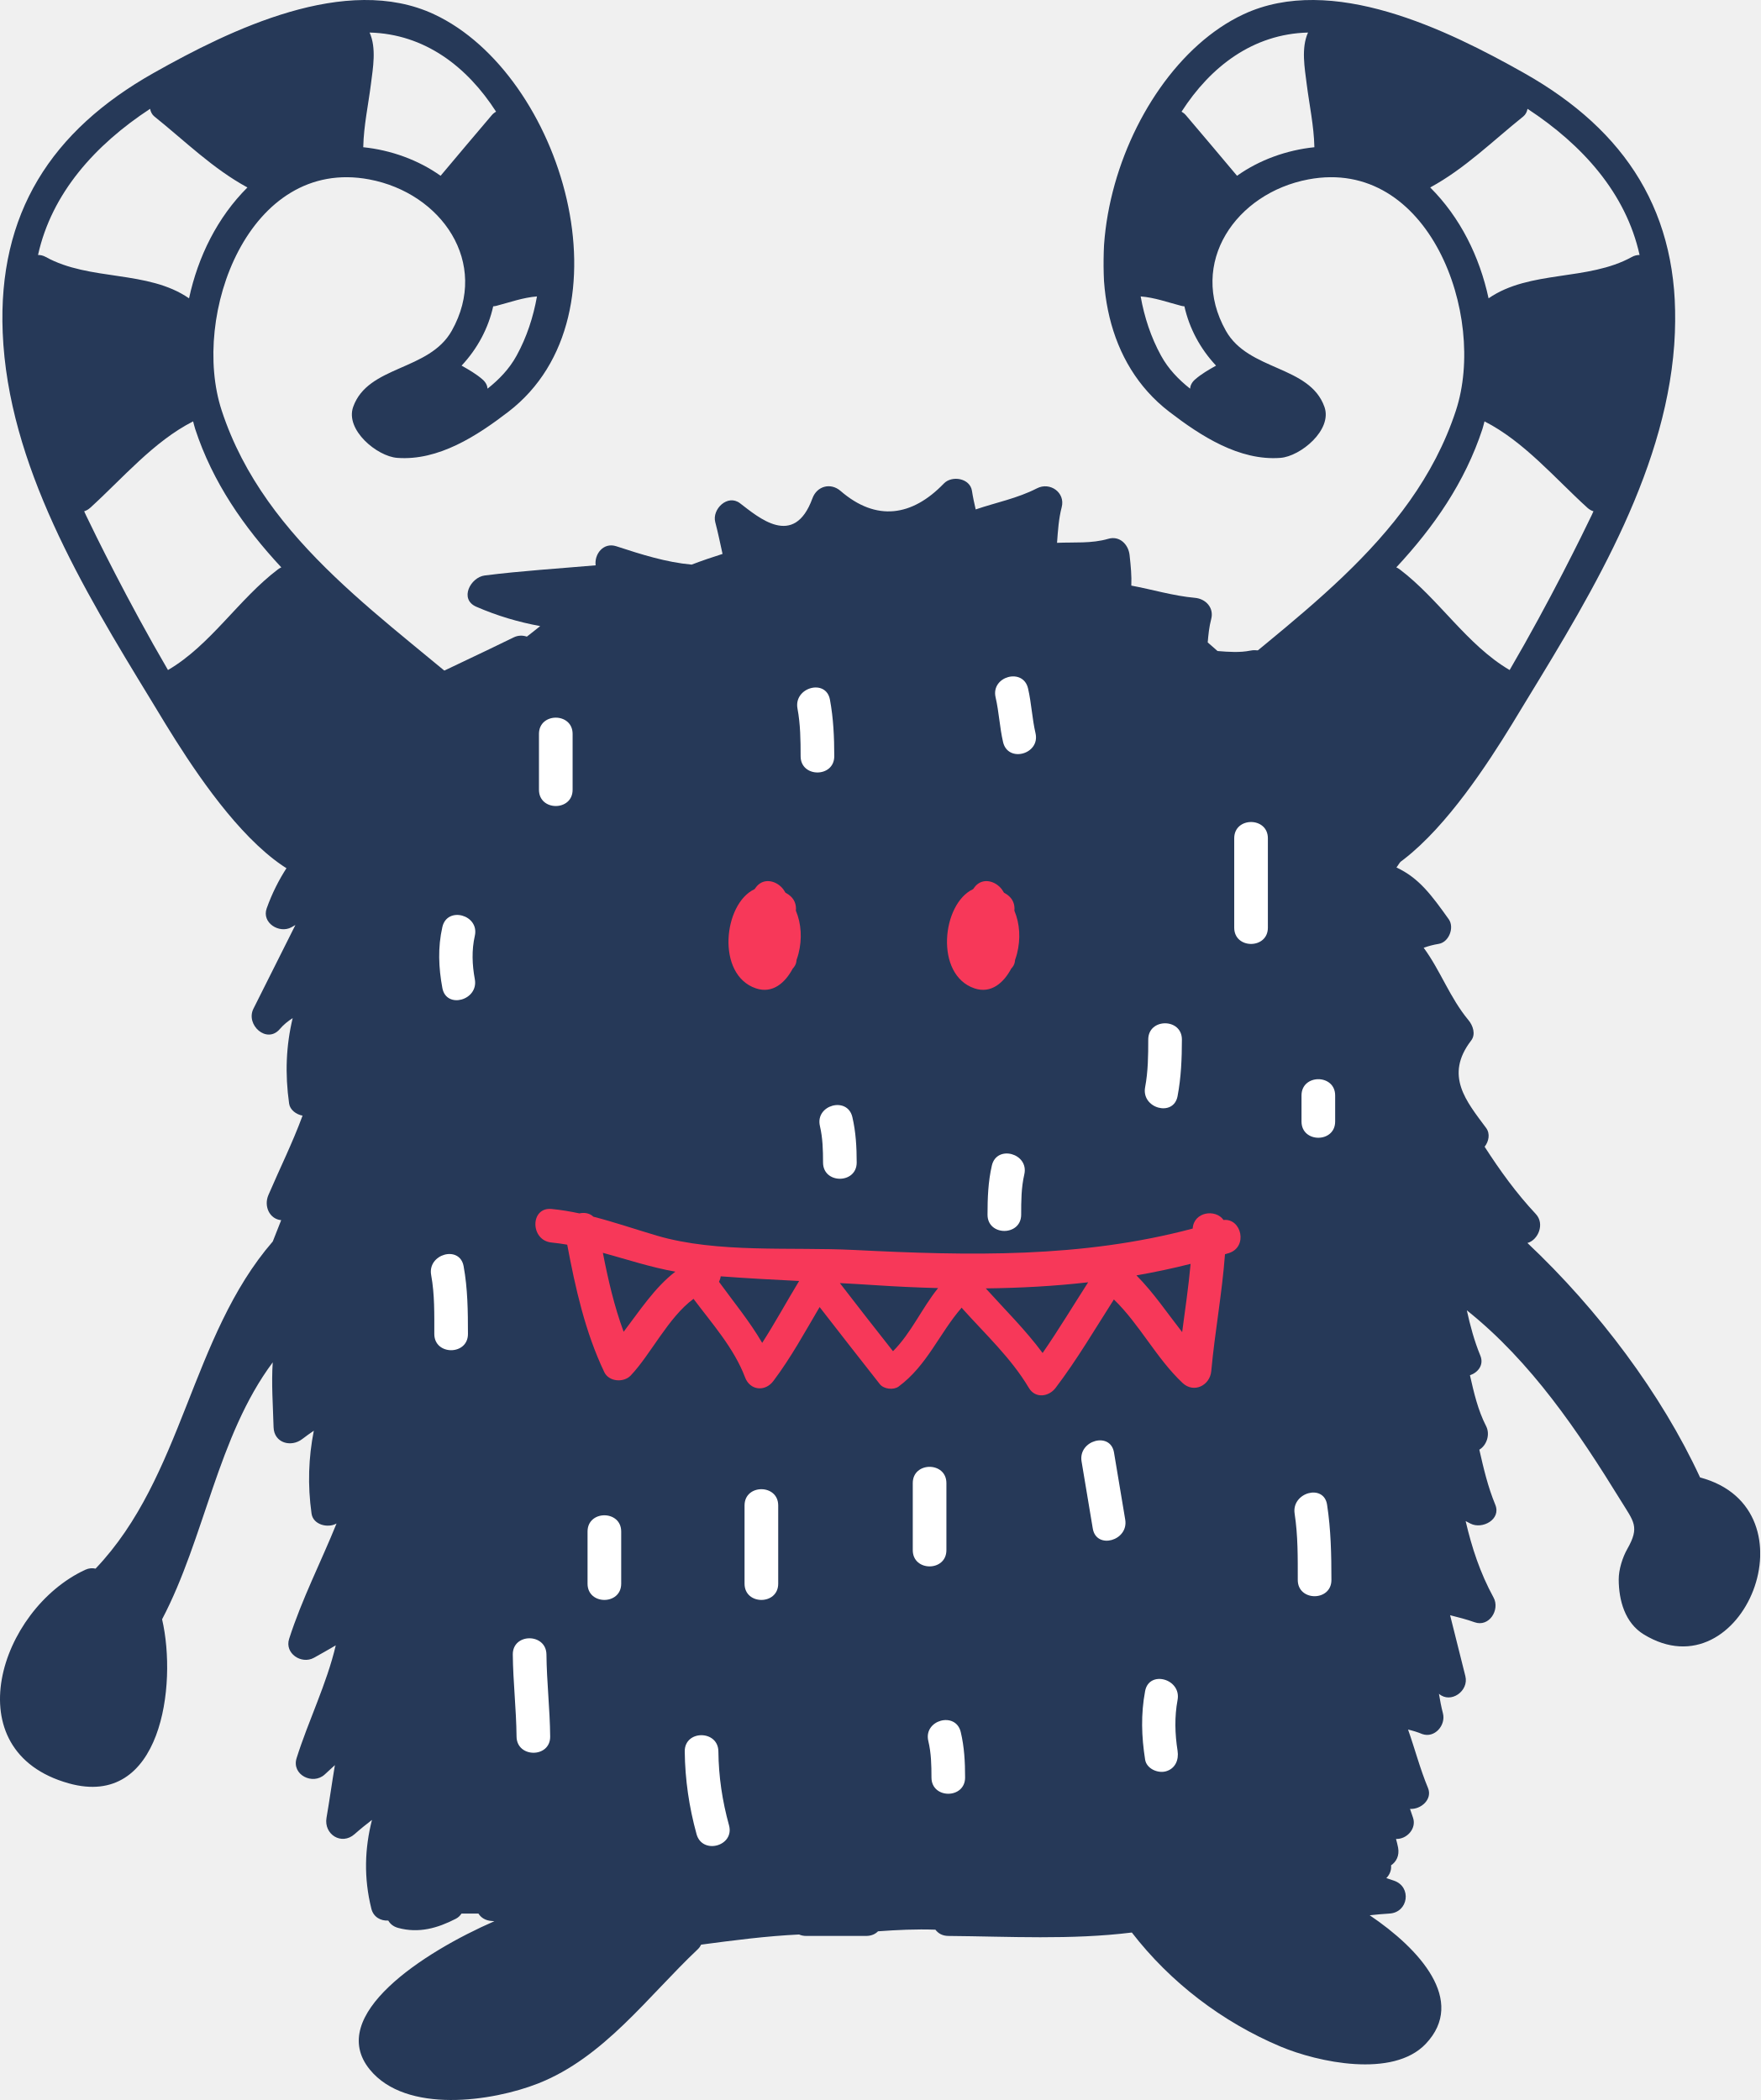
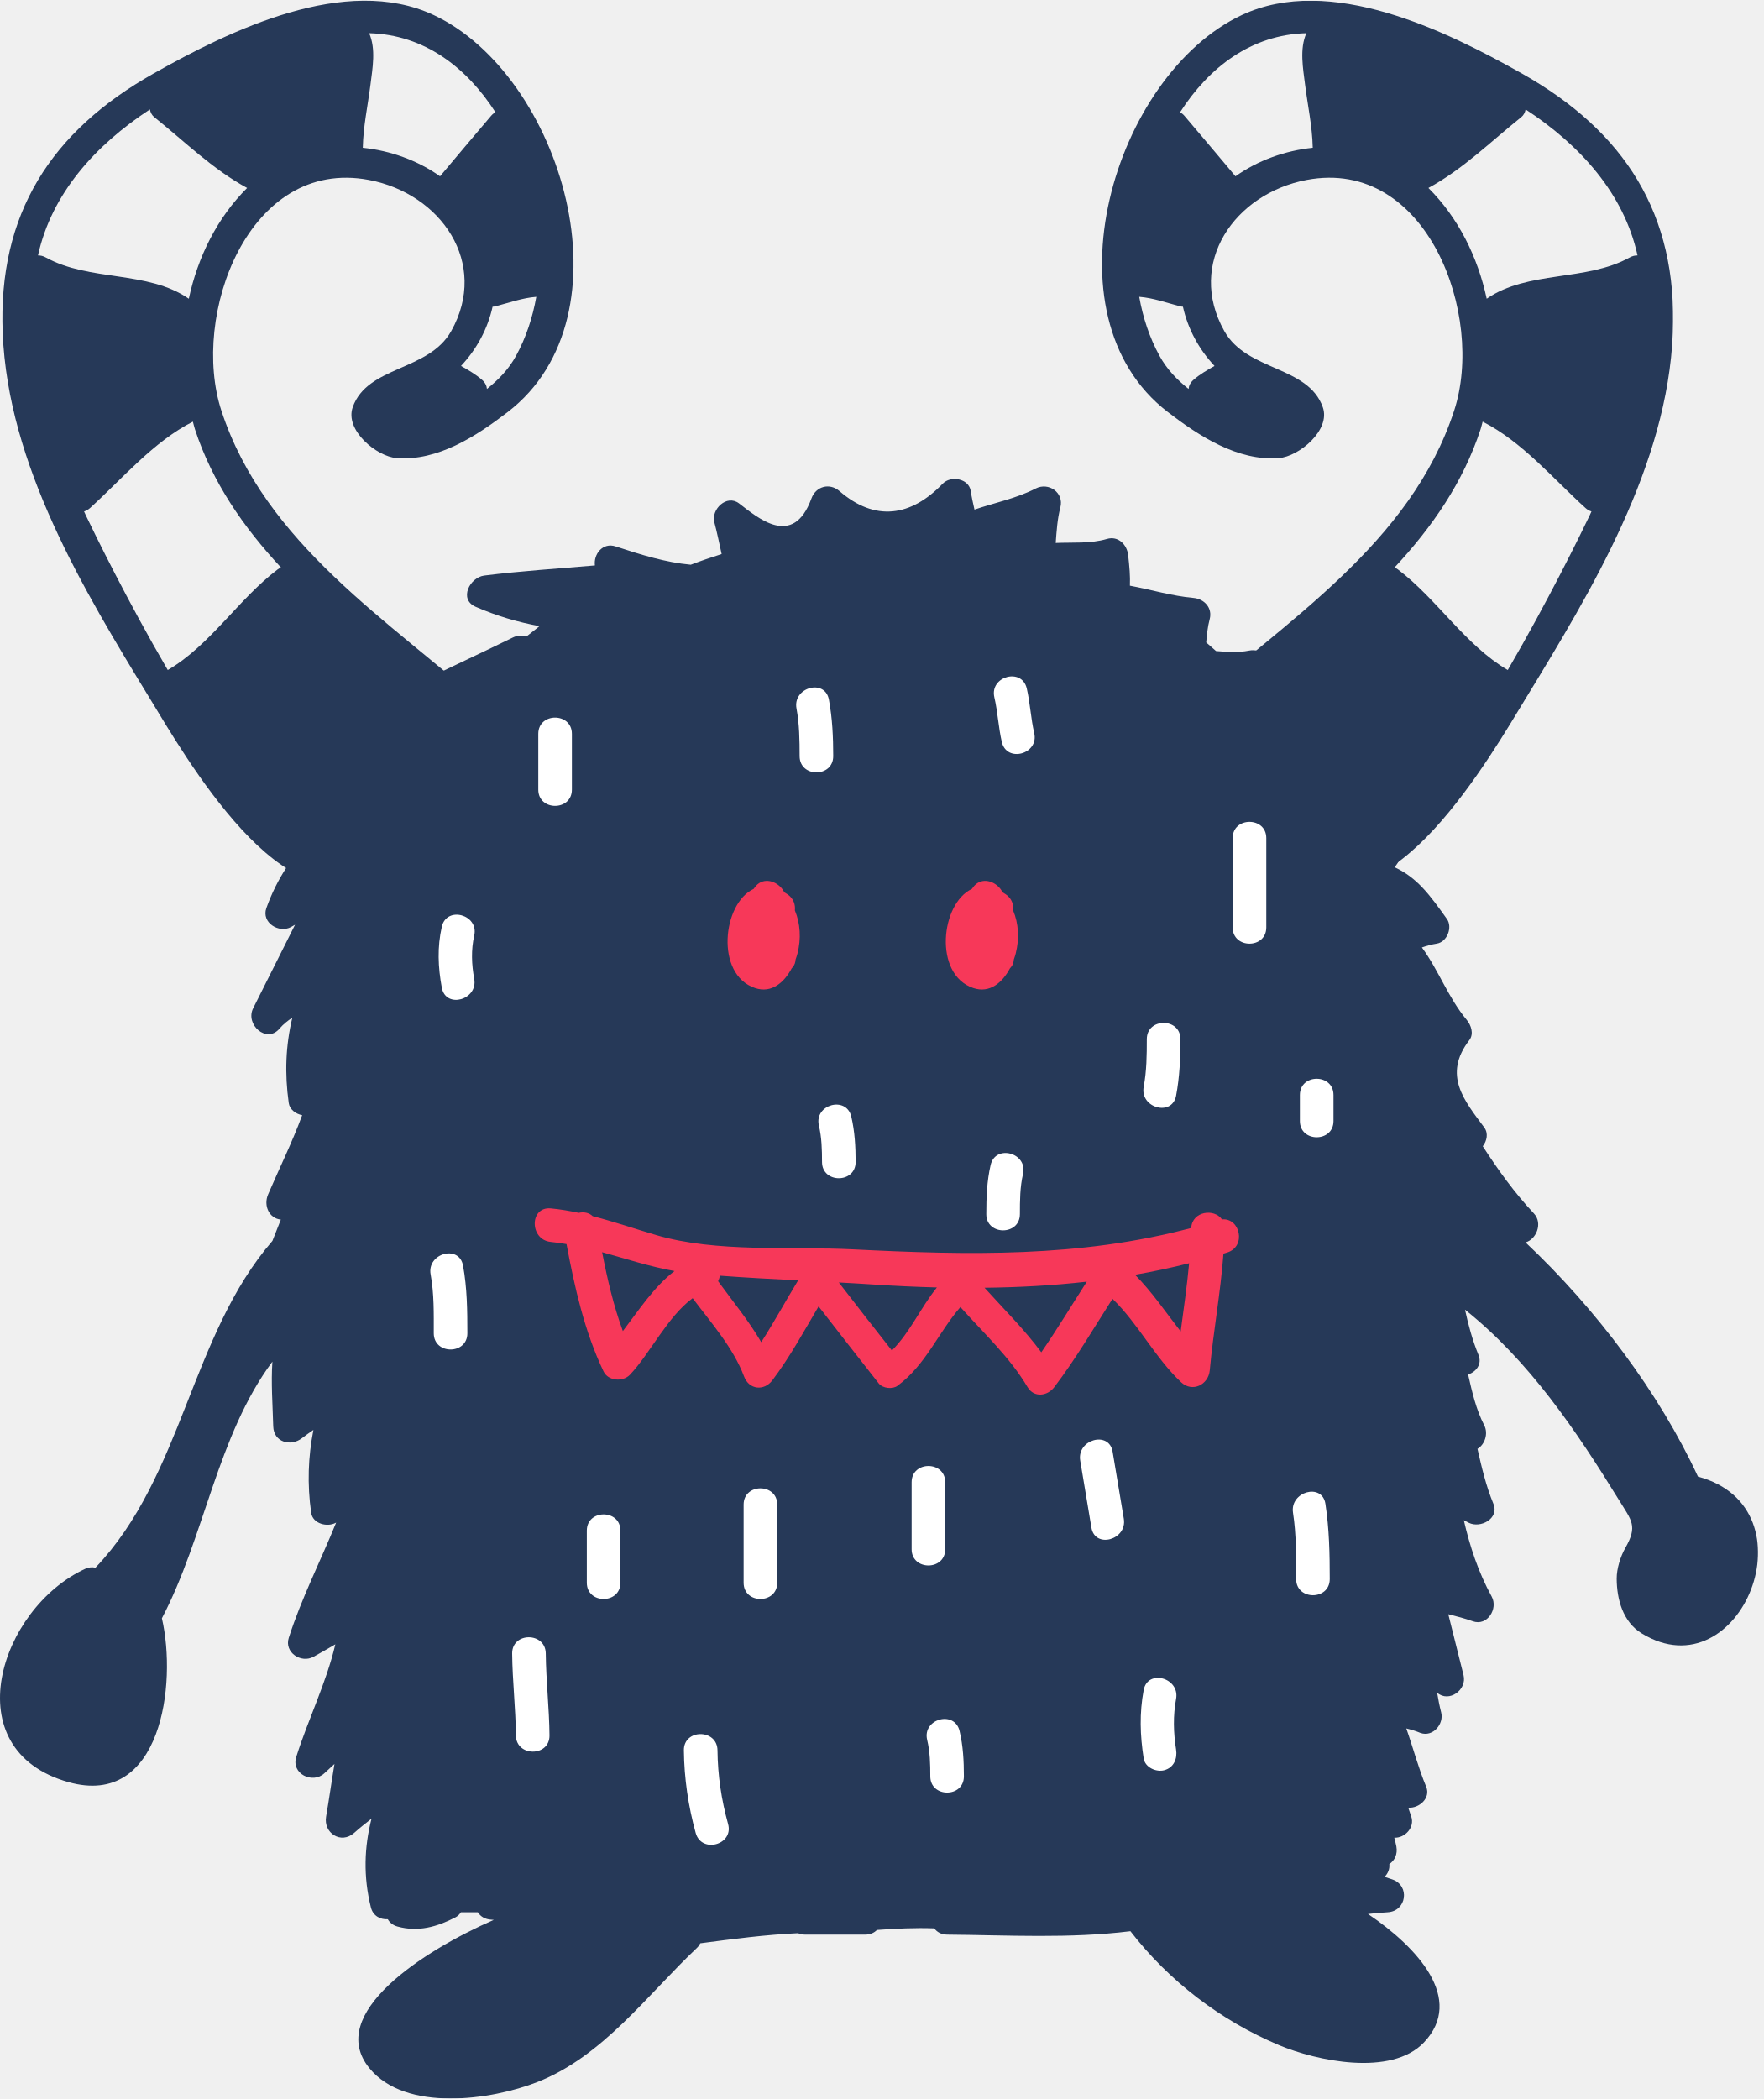
- <svg xmlns="http://www.w3.org/2000/svg" viewBox="874.208 1033.707 183.425 218.875" width="183.425" height="218.875">
-   <g id="Page-1" transform="matrix(1, 0, 0, 1, 874.2078, 1033.634)">
-     <g id="Group-3" transform="translate(0, 0.021659)" fill="#263958">
-       <path d="M53.838,37.108 C53.062,38.525 52.004,39.604 50.806,40.56 C50.777,40.231 50.626,39.9 50.292,39.609 C49.619,39.02 48.862,38.591 48.1,38.159 C49.758,36.389 50.888,34.26 51.394,31.978 C51.503,31.971 51.616,31.955 51.732,31.925 C53.133,31.56 54.506,31.059 55.955,30.947 C55.571,33.101 54.888,35.193 53.838,37.108 M45.913,18.372 C43.583,16.718 40.737,15.692 37.848,15.395 C37.848,15.379 37.854,15.365 37.854,15.349 C37.903,13.155 38.379,10.982 38.653,8.81 C38.863,7.136 39.244,5.063 38.514,3.443 C44.266,3.59 48.684,7.009 51.695,11.692 C51.535,11.778 51.381,11.895 51.238,12.064 C49.457,14.162 47.68,16.262 45.913,18.372 M19.7,31.145 C15.391,28.17 9.356,29.375 4.772,26.836 C4.495,26.681 4.223,26.624 3.963,26.628 C5.387,20.174 9.934,15.136 15.641,11.393 C15.698,11.708 15.844,11.998 16.088,12.193 C19.285,14.755 22.17,17.628 25.783,19.59 C22.659,22.702 20.636,26.794 19.7,31.145 M29.315,59.188 C29.201,59.238 29.085,59.301 28.969,59.389 C24.883,62.475 21.936,67.3 17.504,69.886 C13.278,62.645 9.88,55.675 8.957,53.749 C8.891,53.612 8.835,53.477 8.771,53.341 C8.987,53.273 9.202,53.157 9.404,52.974 C12.768,49.921 16.004,46.064 20.124,43.97 C20.199,44.229 20.252,44.497 20.336,44.752 C22.164,50.33 25.417,54.996 29.315,59.188 M45.25,1.548 C36.061,-2.759 23.999,3.154 16.022,7.65 C5.314,13.687 -0.224,22.315 0.281,34.711 C0.842,48.498 8.675,61.458 15.682,72.931 C19.029,78.408 30.048,97.819 38.815,90.535 C39.238,90.184 39.383,89.768 39.347,89.368 C42.908,84.679 46.594,80.161 51.01,76.226 C51.64,75.666 51.641,74.51 51.01,73.95 C40.608,64.713 27.657,56.738 23.101,42.835 C19.852,32.921 25.912,16.384 38.479,18.751 C46.009,20.168 51.058,27.44 47.075,34.526 C44.708,38.738 38.346,38.119 36.803,42.459 C35.95,44.861 39.297,47.615 41.387,47.773 C45.683,48.102 49.714,45.474 52.977,42.967 C66.139,32.86 58.592,7.801 45.25,1.548" id="Fill-1" />
+ <svg xmlns="http://www.w3.org/2000/svg" xmlns:xlink="http://www.w3.org/1999/xlink" width="184px" height="219px" viewBox="0 0 184 219" version="1.1">
+   <defs>
+     <polygon id="path-1" points="0.921 0.052 60.509 0.052 60.509 92.149 0.921 92.149 0.921 0.052" />
+     <polygon id="path-3" points="0 169.56 0 0.589 183.424 0.589 183.424 169.56 9.46383782e-15 169.56" />
+   </defs>
+   <g id="Desktop" stroke="none" stroke-width="1" fill="none" fill-rule="evenodd">
+     <g id="Page-1">
+       <g id="Group-3" transform="translate(0, 0.021659)" fill="#263958">
+         <path d="M53.838,37.108 C53.062,38.525 52.004,39.604 50.806,40.56 C50.777,40.231 50.626,39.9 50.292,39.609 C49.619,39.02 48.862,38.591 48.1,38.159 C49.758,36.389 50.888,34.26 51.394,31.978 C51.503,31.971 51.616,31.955 51.732,31.925 C53.133,31.56 54.506,31.059 55.955,30.947 C55.571,33.101 54.888,35.193 53.838,37.108 M45.913,18.372 C43.583,16.718 40.737,15.692 37.848,15.395 C37.848,15.379 37.854,15.365 37.854,15.349 C37.903,13.155 38.379,10.982 38.653,8.81 C38.863,7.136 39.244,5.063 38.514,3.443 C44.266,3.59 48.684,7.009 51.695,11.692 C51.535,11.778 51.381,11.895 51.238,12.064 C49.457,14.162 47.68,16.262 45.913,18.372 M19.7,31.145 C15.391,28.17 9.356,29.375 4.772,26.836 C4.495,26.681 4.223,26.624 3.963,26.628 C5.387,20.174 9.934,15.136 15.641,11.393 C15.698,11.708 15.844,11.998 16.088,12.193 C19.285,14.755 22.17,17.628 25.783,19.59 C22.659,22.702 20.636,26.794 19.7,31.145 M29.315,59.188 C29.201,59.238 29.085,59.301 28.969,59.389 C24.883,62.475 21.936,67.3 17.504,69.886 C13.278,62.645 9.88,55.675 8.957,53.749 C8.891,53.612 8.835,53.477 8.771,53.341 C8.987,53.273 9.202,53.157 9.404,52.974 C12.768,49.921 16.004,46.064 20.124,43.97 C20.199,44.229 20.252,44.497 20.336,44.752 C22.164,50.33 25.417,54.996 29.315,59.188 M45.25,1.548 C36.061,-2.759 23.999,3.154 16.022,7.65 C5.314,13.687 -0.224,22.315 0.281,34.711 C0.842,48.498 8.675,61.458 15.682,72.931 C19.029,78.408 30.048,97.819 38.815,90.535 C39.238,90.184 39.383,89.768 39.347,89.368 C42.908,84.679 46.594,80.161 51.01,76.226 C51.64,75.666 51.641,74.51 51.01,73.95 C40.608,64.713 27.657,56.738 23.101,42.835 C19.852,32.921 25.912,16.384 38.479,18.751 C46.009,20.168 51.058,27.44 47.075,34.526 C44.708,38.738 38.346,38.119 36.803,42.459 C35.95,44.861 39.297,47.615 41.387,47.773 C45.683,48.102 49.714,45.474 52.977,42.967 C66.139,32.86 58.592,7.801 45.25,1.548" id="Fill-1" />
+       </g>
+       <g id="Group-6" transform="translate(114.0585, 0.021659)">
+         <mask id="mask-2" fill="white">
+           <use xlink:href="#path-1" />
+         </mask>
+         <g id="Clip-5" />
+         <path d="M4.804,30.947 C6.253,31.059 7.626,31.56 9.027,31.925 C9.143,31.955 9.256,31.971 9.363,31.978 C9.871,34.26 11.001,36.389 12.659,38.159 C11.896,38.591 11.14,39.019 10.466,39.608 C10.133,39.899 9.982,40.231 9.953,40.559 C8.754,39.604 7.697,38.526 6.921,37.108 C5.871,35.192 5.186,33.101 4.804,30.947 M9.52,12.063 C9.377,11.895 9.222,11.779 9.064,11.692 C12.075,7.009 16.492,3.59 22.244,3.443 C21.514,5.063 21.896,7.135 22.106,8.811 C22.38,10.982 22.855,13.155 22.905,15.348 C22.905,15.364 22.91,15.378 22.91,15.395 C20.021,15.693 17.175,16.718 14.846,18.372 C13.078,16.262 11.301,14.161 9.52,12.063 M34.976,19.59 C38.588,17.628 41.474,14.755 44.671,12.193 C44.914,11.998 45.06,11.708 45.117,11.393 C50.825,15.137 55.372,20.173 56.794,26.628 C56.536,26.624 56.264,26.681 55.985,26.836 C51.402,29.375 45.368,28.17 41.058,31.145 C40.123,26.794 38.099,22.702 34.976,19.59 M40.423,44.752 C40.507,44.497 40.559,44.228 40.635,43.97 C44.755,46.064 47.99,49.922 51.355,52.974 C51.556,53.157 51.77,53.274 51.988,53.341 C51.923,53.477 51.867,53.612 51.802,53.749 C50.877,55.675 47.48,62.645 43.254,69.886 C38.823,67.3 35.875,62.475 31.79,59.389 C31.674,59.301 31.557,59.238 31.443,59.187 C35.342,54.996 38.594,50.331 40.423,44.752 M7.782,42.966 C11.045,45.473 15.076,48.102 19.371,47.774 C21.461,47.614 24.809,44.861 23.955,42.46 C22.412,38.12 16.051,38.738 13.684,34.526 C9.701,27.44 14.75,20.169 22.28,18.75 C34.847,16.384 40.907,32.92 37.657,42.834 C33.101,56.737 20.15,64.713 9.749,73.95 C9.118,74.51 9.119,75.666 9.749,76.226 C14.165,80.16 17.851,84.678 21.412,89.368 C21.375,89.768 21.52,90.184 21.944,90.535 C30.711,97.819 41.729,78.409 45.077,72.93 C52.083,61.459 59.917,48.498 60.478,34.711 C60.982,22.314 55.445,13.687 44.735,7.651 C36.76,3.155 24.698,-2.759 15.509,1.547 C2.167,7.801 -5.38,32.859 7.782,42.966" id="Fill-4" fill="#263958" mask="url(#mask-2)" />
+       </g>
+       <g id="Group-9" transform="translate(0, 49.38751)">
+         <mask id="mask-4" fill="white">
+           <use xlink:href="#path-3" />
+         </mask>
+         <g id="Clip-8" />
+         <path d="M177.155,104.674 C173.15,95.998 166.549,87.188 159.165,80.238 C160.278,79.936 161.004,78.249 160.04,77.219 C157.999,75.039 156.296,72.673 154.706,70.207 C155.146,69.639 155.302,68.846 154.861,68.249 C152.8,65.468 150.494,62.79 153.302,59.136 C153.804,58.484 153.487,57.569 153.028,57.019 C151.074,54.671 150.114,51.858 148.354,49.467 C148.85,49.291 149.364,49.152 149.919,49.062 C150.986,48.891 151.58,47.357 150.965,46.494 C149.152,43.954 147.865,42.195 145.52,41.101 C148.67,36.738 146.686,32.999 141.461,31.459 C142.019,30.584 142.561,29.699 143.175,28.835 C143.966,27.722 143.171,26.653 142.132,26.375 C142.063,26.089 141.933,25.833 141.742,25.622 C142.136,24.527 141.212,22.899 139.637,23.159 C137.019,23.591 134.537,23.268 132.023,22.735 C132.181,22.044 132.341,21.352 132.445,20.648 C132.643,19.304 131.7,18.211 130.289,18.497 C129.205,18.717 128.046,18.636 126.874,18.539 C126.538,18.235 126.196,17.938 125.85,17.643 C125.92,16.831 125.998,16.02 126.213,15.209 C126.524,14.036 125.651,13.098 124.522,12.995 C122.265,12.794 120.103,12.13 117.888,11.72 C117.93,10.707 117.841,9.738 117.707,8.529 C117.585,7.435 116.676,6.494 115.487,6.844 C113.749,7.352 111.938,7.183 110.148,7.262 C110.242,6.009 110.319,4.752 110.633,3.554 C111.037,2.019 109.41,0.883 108.058,1.581 C106.026,2.627 103.805,3.054 101.672,3.781 C101.527,3.147 101.383,2.51 101.284,1.849 C101.086,0.52 99.191,0.208 98.356,1.078 C95.043,4.517 91.308,5.069 87.59,1.853 C86.551,0.955 85.126,1.348 84.66,2.624 C82.74,7.891 79.017,4.586 77.108,3.134 C75.817,2.153 74.174,3.763 74.534,5.109 C74.825,6.207 75.046,7.316 75.292,8.419 C74.209,8.761 73.134,9.128 72.072,9.533 C69.44,9.293 66.898,8.497 64.225,7.62 C62.864,7.174 61.914,8.464 62.07,9.606 C58.217,9.944 54.356,10.18 50.516,10.664 C49.03,10.853 47.824,13.137 49.631,13.923 C51.805,14.869 54.019,15.524 56.291,15.94 C55.83,16.311 55.369,16.681 54.901,17.038 C54.471,16.894 53.99,16.892 53.525,17.119 C45.907,20.861 38.096,24.18 30.933,28.774 C29.775,29.519 29.755,31.697 31.352,31.969 C34.214,32.457 37,32.312 39.79,31.864 C34.714,35.432 30.037,39.074 27.791,45.359 C27.249,46.878 29.107,48.019 30.366,47.332 C30.507,47.255 30.643,47.172 30.783,47.095 C29.325,50.003 27.868,52.911 26.41,55.818 C25.566,57.503 27.811,59.532 29.162,57.936 C29.556,57.473 30.011,57.111 30.498,56.8 C29.807,59.682 29.689,62.598 30.128,65.711 C30.221,66.365 30.866,66.843 31.528,66.964 C30.495,69.781 29.158,72.468 27.969,75.241 C27.468,76.41 28.092,77.749 29.301,77.858 C29.016,78.6 28.721,79.341 28.425,80.079 C19.864,89.972 19.111,104.566 9.959,114.178 C9.628,114.102 9.261,114.125 8.882,114.299 C-0.04,118.432 -4.814,133.199 7.154,136.554 C16.832,139.267 18.481,126.298 16.891,119.457 C21.349,110.972 22.67,100.394 28.42,92.678 C28.271,94.896 28.445,97.141 28.508,99.433 C28.552,101.087 30.328,101.571 31.5,100.669 C31.892,100.366 32.295,100.083 32.701,99.803 C32.148,102.618 32.044,105.443 32.465,108.445 C32.63,109.605 34.153,109.979 35.04,109.489 C35.051,109.482 35.061,109.479 35.071,109.472 C33.445,113.49 31.457,117.356 30.128,121.5 C29.641,123.019 31.411,124.18 32.703,123.476 C33.473,123.054 34.23,122.613 34.988,122.174 C34.046,126.192 32.139,130.019 30.907,133.931 C30.36,135.672 32.602,136.772 33.837,135.633 C34.194,135.303 34.546,134.98 34.898,134.657 C34.593,136.475 34.342,138.306 34.024,140.148 C33.727,141.864 35.583,143.064 36.952,141.849 C37.539,141.327 38.147,140.84 38.762,140.367 C38.004,143.335 37.894,146.395 38.698,149.624 C38.917,150.506 39.687,150.906 40.46,150.858 C40.656,151.201 40.983,151.485 41.479,151.621 C43.631,152.211 45.588,151.657 47.505,150.668 C47.774,150.531 47.952,150.337 48.091,150.129 L49.855,150.129 C50.121,150.558 50.596,150.875 51.294,150.906 C51.365,150.909 51.449,150.919 51.521,150.924 C44.152,154.139 33.925,160.741 38.54,166.393 C42.327,171.031 51.299,169.719 56.078,167.836 C62.933,165.137 67.526,158.747 72.71,153.852 C72.872,153.699 72.982,153.534 73.064,153.367 C76.459,152.917 79.857,152.472 83.266,152.31 C83.479,152.405 83.728,152.461 84.013,152.461 L90.245,152.461 C90.8,152.461 91.211,152.269 91.492,151.978 C93.49,151.832 95.489,151.736 97.477,151.81 C97.757,152.188 98.199,152.454 98.815,152.461 C105.23,152.516 111.596,152.889 117.943,152.105 C121.966,157.313 127.366,161.431 133.436,163.989 C137.312,165.62 145.148,167.32 148.573,163.704 C152.836,159.204 147.928,153.812 142.73,150.307 C143.411,150.234 144.092,150.168 144.778,150.129 C146.772,150.021 147.139,147.326 145.245,146.695 C144.983,146.608 144.722,146.522 144.461,146.435 C144.809,146.084 145.009,145.611 144.956,145.102 C145.492,144.742 145.846,144.098 145.689,143.254 C145.631,142.95 145.551,142.651 145.472,142.351 C146.583,142.398 147.63,141.283 147.247,140.148 C147.142,139.837 147.035,139.529 146.93,139.219 C148.056,139.298 149.298,138.229 148.804,137.039 C147.973,135.039 147.439,132.966 146.726,130.949 C147.226,131.07 147.72,131.215 148.207,131.42 C149.509,131.877 150.678,130.485 150.363,129.269 C150.188,128.595 150.058,127.91 149.945,127.223 C151.173,128.292 153.087,126.93 152.699,125.385 L151.108,119.034 C151.963,119.248 152.82,119.465 153.659,119.766 C155.185,120.311 156.324,118.452 155.639,117.198 C154.226,114.612 153.367,111.973 152.727,109.223 C152.898,109.312 153.066,109.4 153.24,109.489 C154.451,110.105 156.455,109.061 155.815,107.514 C155.037,105.63 154.595,103.716 154.153,101.781 C154.927,101.32 155.3,100.185 154.861,99.328 C154.006,97.665 153.59,95.846 153.176,94.024 C154.014,93.739 154.658,92.946 154.258,91.975 C153.619,90.421 153.201,88.848 152.851,87.256 C159.558,92.609 164.44,99.855 168.915,107.118 C170.255,109.292 170.883,109.82 169.579,112.117 C169.07,113.012 168.674,114.278 168.678,115.316 C168.688,117.465 169.313,119.826 171.295,121.038 C181.6,127.334 189.445,107.944 177.155,104.674" id="Fill-7" fill="#263958" mask="url(#mask-4)" />
+       </g>
+       <path d="M82.934,94.989 C83.001,94.386 82.799,93.748 82.172,93.313 C82.061,93.235 81.953,93.176 81.845,93.109 C81.772,92.998 81.712,92.883 81.633,92.775 C80.996,91.919 79.706,91.514 78.879,92.421 C78.786,92.523 78.72,92.64 78.633,92.744 C75.379,94.252 74.597,101.674 78.771,103.086 C80.52,103.679 81.835,102.479 82.601,101.034 C82.793,100.832 82.936,100.598 82.978,100.337 C82.989,100.261 82.997,100.189 83.007,100.114 C83.086,99.895 83.154,99.678 83.209,99.467 C83.594,97.947 83.51,96.361 82.934,94.989" id="Fill-10" fill="#F73859" />
+       <path d="M105.704,94.989 C105.772,94.386 105.569,93.748 104.943,93.313 C104.832,93.235 104.724,93.176 104.615,93.109 C104.543,92.998 104.483,92.883 104.403,92.775 C103.766,91.919 102.477,91.514 101.649,92.421 C101.557,92.523 101.491,92.64 101.403,92.744 C98.149,94.252 97.368,101.674 101.542,103.086 C103.291,103.679 104.605,102.479 105.371,101.034 C105.564,100.832 105.707,100.598 105.748,100.337 C105.76,100.261 105.767,100.189 105.778,100.114 C105.856,99.895 105.925,99.678 105.979,99.467 C106.364,97.947 106.28,96.361 105.704,94.989" id="Fill-12" fill="#F73859" />
+       <path d="M123.187,138.915 C121.62,136.914 120.205,134.797 118.422,133.002 C120.314,132.672 122.195,132.274 124.067,131.799 C123.85,134.176 123.501,136.545 123.187,138.915 M102.723,134.357 C106.295,134.317 109.855,134.126 113.392,133.721 C111.813,136.182 110.303,138.685 108.645,141.092 C106.868,138.69 104.732,136.585 102.723,134.357 M93.055,140.905 C91.201,138.544 89.344,136.186 87.518,133.805 C88.735,133.871 89.953,133.937 91.171,134.02 C93.366,134.166 95.561,134.269 97.753,134.326 C96.062,136.421 94.961,139 93.055,140.905 M79.424,140.036 C78.122,137.798 76.452,135.778 74.924,133.672 C75.012,133.488 75.077,133.299 75.1,133.099 C77.822,133.306 80.547,133.448 83.274,133.585 C81.974,135.727 80.776,137.929 79.424,140.036 M64.987,138.879 C64.008,136.224 63.364,133.435 62.823,130.649 C65.326,131.337 67.805,132.157 70.375,132.613 C68.241,134.244 66.654,136.69 64.987,138.879 M127.497,127.228 C126.687,126.058 124.395,126.358 124.284,128.122 C112.664,131.213 101.031,130.959 89.023,130.353 C82.503,130.022 74.753,130.715 68.455,128.861 C66.262,128.215 64.066,127.46 61.834,126.886 C61.454,126.518 60.906,126.421 60.378,126.541 C59.418,126.335 58.451,126.172 57.472,126.079 C55.221,125.867 55.241,129.365 57.472,129.576 C58.022,129.628 58.565,129.71 59.107,129.802 C59.964,134.345 60.972,138.889 62.969,143.084 C63.452,144.097 64.99,144.206 65.723,143.437 C67.793,141.264 69.646,137.368 72.268,135.447 C74.23,138.063 76.491,140.591 77.638,143.628 C78.156,145.003 79.725,145.156 80.587,144.013 C82.418,141.581 83.868,138.918 85.408,136.303 C87.482,138.995 89.59,141.662 91.683,144.338 C92.09,144.858 93.113,144.977 93.638,144.589 C96.614,142.394 97.897,139.016 100.214,136.362 C100.242,136.398 100.26,136.433 100.291,136.468 C102.696,139.155 105.357,141.607 107.212,144.728 C107.885,145.86 109.289,145.663 109.999,144.728 C112.23,141.789 114.09,138.613 116.073,135.511 C118.751,138.098 120.504,141.651 123.229,144.214 C124.406,145.322 126.083,144.473 126.22,142.977 C126.591,138.913 127.349,134.87 127.65,130.798 C127.783,130.755 127.917,130.72 128.05,130.678 C130.068,130.044 129.38,127.028 127.497,127.228" id="Fill-14" fill="#F73859" />
+       <path d="M49.478,97.617 C49.981,95.423 46.601,94.49 46.098,96.688 C45.613,98.811 45.701,100.927 46.098,103.056 C46.51,105.271 49.889,104.33 49.478,102.126 C49.202,100.637 49.14,99.1 49.478,97.617" id="Fill-16" fill="#FFFFFF" />
+       <path d="M56.163,76.563 L56.163,82.39 C56.163,84.645 59.669,84.645 59.669,82.39 L59.669,76.563 C59.669,74.308 56.163,74.308 56.163,76.563" id="Fill-18" fill="#FFFFFF" />
+       <path d="M88.82,116.5 C88.305,114.306 84.926,115.236 85.439,117.43 C85.734,118.687 85.765,119.953 85.766,121.239 C85.766,123.493 89.272,123.493 89.272,121.239 C89.271,119.644 89.185,118.06 88.82,116.5" id="Fill-20" fill="#FFFFFF" />
+       <path d="M86.483,72.991 C86.07,70.776 82.692,71.717 83.102,73.919 C83.409,75.562 83.428,77.227 83.429,78.893 C83.429,81.149 86.935,81.149 86.935,78.893 C86.934,76.908 86.848,74.947 86.483,72.991" id="Fill-22" fill="#FFFFFF" />
+       <path d="M107.905,76.487 C107.548,74.948 107.484,73.364 107.127,71.825 C106.617,69.629 103.237,70.561 103.746,72.754 C104.103,74.293 104.168,75.878 104.525,77.417 C105.035,79.612 108.416,78.682 107.905,76.487" id="Fill-24" fill="#FFFFFF" />
+       <path d="M128.612,87.441 L128.612,96.765 C128.612,99.02 132.119,99.02 132.119,96.765 L132.119,87.441 C132.119,85.185 128.612,85.185 128.612,87.441" id="Fill-26" fill="#FFFFFF" />
+       <path d="M119.653,108.418 C119.653,110.089 119.638,111.747 119.327,113.392 C118.912,115.595 122.289,116.536 122.708,114.323 C123.079,112.361 123.159,110.409 123.16,108.418 C123.161,106.164 119.655,106.164 119.653,108.418" id="Fill-28" fill="#FFFFFF" />
+       <path d="M135.624,114.245 L135.624,116.966 C135.624,119.22 139.13,119.22 139.13,116.966 L139.13,114.245 C139.13,111.991 135.624,111.991 135.624,114.245" id="Fill-30" fill="#FFFFFF" />
+       <path d="M48.31,132.039 C47.902,129.824 44.524,130.766 44.93,132.969 C45.301,134.986 45.256,137.065 45.257,139.108 C45.258,141.363 48.764,141.363 48.763,139.108 C48.762,136.739 48.74,134.378 48.31,132.039" id="Fill-32" fill="#FFFFFF" />
+       <path d="M56.943,172.518 C56.92,170.263 53.415,170.261 53.436,172.518 C53.464,175.372 53.799,178.211 53.827,181.065 C53.847,183.318 57.354,183.32 57.331,181.065 C57.305,178.211 56.97,175.372 56.943,172.518" id="Fill-34" fill="#FFFFFF" />
+       <path d="M61.226,159.698 L61.226,165.137 C61.226,167.391 64.732,167.391 64.732,165.137 L64.732,159.698 C64.732,157.443 61.226,157.443 61.226,159.698" id="Fill-36" fill="#FFFFFF" />
+       <path d="M77.586,156.979 L77.586,165.137 C77.586,167.391 81.093,167.391 81.093,165.137 L81.093,156.979 C81.093,154.723 77.586,154.723 77.586,156.979" id="Fill-38" fill="#FFFFFF" />
+       <path d="M75.966,190.311 C75.267,187.78 74.886,185.245 74.86,182.618 C74.837,180.364 71.331,180.362 71.354,182.618 C71.384,185.542 71.807,188.423 72.585,191.241 C73.185,193.412 76.568,192.489 75.966,190.311" id="Fill-40" fill="#FFFFFF" />
+       <path d="M95.115,154.647 L95.115,161.641 C95.115,163.895 98.62,163.895 98.62,161.641 L98.62,154.647 C98.62,152.393 95.115,152.393 95.115,154.647" id="Fill-42" fill="#FFFFFF" />
+       <path d="M100.115,180.599 C99.593,178.407 96.213,179.337 96.735,181.53 C97.037,182.794 97.062,184.043 97.063,185.337 C97.063,187.592 100.568,187.592 100.568,185.337 C100.567,183.735 100.489,182.165 100.115,180.599" id="Fill-44" fill="#FFFFFF" />
+       <path d="M117.254,158.457 C116.864,156.126 116.475,153.795 116.085,151.463 C115.714,149.244 112.338,150.188 112.705,152.393 C113.095,154.723 113.485,157.054 113.873,159.385 C114.243,161.607 117.622,160.662 117.254,158.457" id="Fill-46" fill="#FFFFFF" />
+       <path d="M138.288,156.902 C137.946,154.68 134.568,155.628 134.907,157.832 C135.259,160.115 135.234,162.446 135.234,164.749 C135.234,167.002 138.741,167.002 138.74,164.749 C138.74,162.116 138.689,159.508 138.288,156.902" id="Fill-48" fill="#FFFFFF" />
+       <path d="M122.708,177.256 C123.121,175.052 119.741,174.112 119.327,176.326 C118.875,178.737 118.947,181.056 119.327,183.472 C119.476,184.414 120.641,184.924 121.483,184.693 C122.481,184.419 122.856,183.483 122.708,182.543 C122.431,180.789 122.381,179.004 122.708,177.256" id="Fill-50" fill="#FFFFFF" />
+       <path d="M103.357,121.55 C102.967,123.239 102.905,124.951 102.905,126.676 C102.903,128.932 106.41,128.932 106.411,126.676 C106.411,125.264 106.417,123.864 106.737,122.48 C107.245,120.286 103.866,119.354 103.357,121.55" id="Fill-52" fill="#FFFFFF" />
    </g>
-     <g id="Group-6" transform="translate(114.0585, 0.021659)">
-       <mask id="mask-25" fill="white">
-         <polygon points="0.921 0.052 60.509 0.052 60.509 92.149 0.921 92.149 0.921 0.052" />
-       </mask>
-       <g id="Clip-5" />
-       <path d="M4.804,30.947 C6.253,31.059 7.626,31.56 9.027,31.925 C9.143,31.955 9.256,31.971 9.363,31.978 C9.871,34.26 11.001,36.389 12.659,38.159 C11.896,38.591 11.14,39.019 10.466,39.608 C10.133,39.899 9.982,40.231 9.953,40.559 C8.754,39.604 7.697,38.526 6.921,37.108 C5.871,35.192 5.186,33.101 4.804,30.947 M9.52,12.063 C9.377,11.895 9.222,11.779 9.064,11.692 C12.075,7.009 16.492,3.59 22.244,3.443 C21.514,5.063 21.896,7.135 22.106,8.811 C22.38,10.982 22.855,13.155 22.905,15.348 C22.905,15.364 22.91,15.378 22.91,15.395 C20.021,15.693 17.175,16.718 14.846,18.372 C13.078,16.262 11.301,14.161 9.52,12.063 M34.976,19.59 C38.588,17.628 41.474,14.755 44.671,12.193 C44.914,11.998 45.06,11.708 45.117,11.393 C50.825,15.137 55.372,20.173 56.794,26.628 C56.536,26.624 56.264,26.681 55.985,26.836 C51.402,29.375 45.368,28.17 41.058,31.145 C40.123,26.794 38.099,22.702 34.976,19.59 M40.423,44.752 C40.507,44.497 40.559,44.228 40.635,43.97 C44.755,46.064 47.99,49.922 51.355,52.974 C51.556,53.157 51.77,53.274 51.988,53.341 C51.923,53.477 51.867,53.612 51.802,53.749 C50.877,55.675 47.48,62.645 43.254,69.886 C38.823,67.3 35.875,62.475 31.79,59.389 C31.674,59.301 31.557,59.238 31.443,59.187 C35.342,54.996 38.594,50.331 40.423,44.752 M7.782,42.966 C11.045,45.473 15.076,48.102 19.371,47.774 C21.461,47.614 24.809,44.861 23.955,42.46 C22.412,38.12 16.051,38.738 13.684,34.526 C9.701,27.44 14.75,20.169 22.28,18.75 C34.847,16.384 40.907,32.92 37.657,42.834 C33.101,56.737 20.15,64.713 9.749,73.95 C9.118,74.51 9.119,75.666 9.749,76.226 C14.165,80.16 17.851,84.678 21.412,89.368 C21.375,89.768 21.52,90.184 21.944,90.535 C30.711,97.819 41.729,78.409 45.077,72.93 C52.083,61.459 59.917,48.498 60.478,34.711 C60.982,22.314 55.445,13.687 44.735,7.651 C36.76,3.155 24.698,-2.759 15.509,1.547 C2.167,7.801 -5.38,32.859 7.782,42.966" id="Fill-4" fill="#263958" mask="url(#mask-25)" />
-     </g>
-     <g id="Group-9" transform="translate(0, 49.38751)">
-       <mask id="mask-27" fill="white">
-         <polygon points="0 169.56 0 0.589 183.424 0.589 183.424 169.56 0 169.56" />
-       </mask>
-       <g id="Clip-8" />
-       <path d="M177.155,104.674 C173.15,95.998 166.549,87.188 159.165,80.238 C160.278,79.936 161.004,78.249 160.04,77.219 C157.999,75.039 156.296,72.673 154.706,70.207 C155.146,69.639 155.302,68.846 154.861,68.249 C152.8,65.468 150.494,62.79 153.302,59.136 C153.804,58.484 153.487,57.569 153.028,57.019 C151.074,54.671 150.114,51.858 148.354,49.467 C148.85,49.291 149.364,49.152 149.919,49.062 C150.986,48.891 151.58,47.357 150.965,46.494 C149.152,43.954 147.865,42.195 145.52,41.101 C148.67,36.738 146.686,32.999 141.461,31.459 C142.019,30.584 142.561,29.699 143.175,28.835 C143.966,27.722 143.171,26.653 142.132,26.375 C142.063,26.089 141.933,25.833 141.742,25.622 C142.136,24.527 141.212,22.899 139.637,23.159 C137.019,23.591 134.537,23.268 132.023,22.735 C132.181,22.044 132.341,21.352 132.445,20.648 C132.643,19.304 131.7,18.211 130.289,18.497 C129.205,18.717 128.046,18.636 126.874,18.539 C126.538,18.235 126.196,17.938 125.85,17.643 C125.92,16.831 125.998,16.02 126.213,15.209 C126.524,14.036 125.651,13.098 124.522,12.995 C122.265,12.794 120.103,12.13 117.888,11.72 C117.93,10.707 117.841,9.738 117.707,8.529 C117.585,7.435 116.676,6.494 115.487,6.844 C113.749,7.352 111.938,7.183 110.148,7.262 C110.242,6.009 110.319,4.752 110.633,3.554 C111.037,2.019 109.41,0.883 108.058,1.581 C106.026,2.627 103.805,3.054 101.672,3.781 C101.527,3.147 101.383,2.51 101.284,1.849 C101.086,0.52 99.191,0.208 98.356,1.078 C95.043,4.517 91.308,5.069 87.59,1.853 C86.551,0.955 85.126,1.348 84.66,2.624 C82.74,7.891 79.017,4.586 77.108,3.134 C75.817,2.153 74.174,3.763 74.534,5.109 C74.825,6.207 75.046,7.316 75.292,8.419 C74.209,8.761 73.134,9.128 72.072,9.533 C69.44,9.293 66.898,8.497 64.225,7.62 C62.864,7.174 61.914,8.464 62.07,9.606 C58.217,9.944 54.356,10.18 50.516,10.664 C49.03,10.853 47.824,13.137 49.631,13.923 C51.805,14.869 54.019,15.524 56.291,15.94 C55.83,16.311 55.369,16.681 54.901,17.038 C54.471,16.894 53.99,16.892 53.525,17.119 C45.907,20.861 38.096,24.18 30.933,28.774 C29.775,29.519 29.755,31.697 31.352,31.969 C34.214,32.457 37,32.312 39.79,31.864 C34.714,35.432 30.037,39.074 27.791,45.359 C27.249,46.878 29.107,48.019 30.366,47.332 C30.507,47.255 30.643,47.172 30.783,47.095 C29.325,50.003 27.868,52.911 26.41,55.818 C25.566,57.503 27.811,59.532 29.162,57.936 C29.556,57.473 30.011,57.111 30.498,56.8 C29.807,59.682 29.689,62.598 30.128,65.711 C30.221,66.365 30.866,66.843 31.528,66.964 C30.495,69.781 29.158,72.468 27.969,75.241 C27.468,76.41 28.092,77.749 29.301,77.858 C29.016,78.6 28.721,79.341 28.425,80.079 C19.864,89.972 19.111,104.566 9.959,114.178 C9.628,114.102 9.261,114.125 8.882,114.299 C-0.04,118.432 -4.814,133.199 7.154,136.554 C16.832,139.267 18.481,126.298 16.891,119.457 C21.349,110.972 22.67,100.394 28.42,92.678 C28.271,94.896 28.445,97.141 28.508,99.433 C28.552,101.087 30.328,101.571 31.5,100.669 C31.892,100.366 32.295,100.083 32.701,99.803 C32.148,102.618 32.044,105.443 32.465,108.445 C32.63,109.605 34.153,109.979 35.04,109.489 C35.051,109.482 35.061,109.479 35.071,109.472 C33.445,113.49 31.457,117.356 30.128,121.5 C29.641,123.019 31.411,124.18 32.703,123.476 C33.473,123.054 34.23,122.613 34.988,122.174 C34.046,126.192 32.139,130.019 30.907,133.931 C30.36,135.672 32.602,136.772 33.837,135.633 C34.194,135.303 34.546,134.98 34.898,134.657 C34.593,136.475 34.342,138.306 34.024,140.148 C33.727,141.864 35.583,143.064 36.952,141.849 C37.539,141.327 38.147,140.84 38.762,140.367 C38.004,143.335 37.894,146.395 38.698,149.624 C38.917,150.506 39.687,150.906 40.46,150.858 C40.656,151.201 40.983,151.485 41.479,151.621 C43.631,152.211 45.588,151.657 47.505,150.668 C47.774,150.531 47.952,150.337 48.091,150.129 L49.855,150.129 C50.121,150.558 50.596,150.875 51.294,150.906 C51.365,150.909 51.449,150.919 51.521,150.924 C44.152,154.139 33.925,160.741 38.54,166.393 C42.327,171.031 51.299,169.719 56.078,167.836 C62.933,165.137 67.526,158.747 72.71,153.852 C72.872,153.699 72.982,153.534 73.064,153.367 C76.459,152.917 79.857,152.472 83.266,152.31 C83.479,152.405 83.728,152.461 84.013,152.461 L90.245,152.461 C90.8,152.461 91.211,152.269 91.492,151.978 C93.49,151.832 95.489,151.736 97.477,151.81 C97.757,152.188 98.199,152.454 98.815,152.461 C105.23,152.516 111.596,152.889 117.943,152.105 C121.966,157.313 127.366,161.431 133.436,163.989 C137.312,165.62 145.148,167.32 148.573,163.704 C152.836,159.204 147.928,153.812 142.73,150.307 C143.411,150.234 144.092,150.168 144.778,150.129 C146.772,150.021 147.139,147.326 145.245,146.695 C144.983,146.608 144.722,146.522 144.461,146.435 C144.809,146.084 145.009,145.611 144.956,145.102 C145.492,144.742 145.846,144.098 145.689,143.254 C145.631,142.95 145.551,142.651 145.472,142.351 C146.583,142.398 147.63,141.283 147.247,140.148 C147.142,139.837 147.035,139.529 146.93,139.219 C148.056,139.298 149.298,138.229 148.804,137.039 C147.973,135.039 147.439,132.966 146.726,130.949 C147.226,131.07 147.72,131.215 148.207,131.42 C149.509,131.877 150.678,130.485 150.363,129.269 C150.188,128.595 150.058,127.91 149.945,127.223 C151.173,128.292 153.087,126.93 152.699,125.385 L151.108,119.034 C151.963,119.248 152.82,119.465 153.659,119.766 C155.185,120.311 156.324,118.452 155.639,117.198 C154.226,114.612 153.367,111.973 152.727,109.223 C152.898,109.312 153.066,109.4 153.24,109.489 C154.451,110.105 156.455,109.061 155.815,107.514 C155.037,105.63 154.595,103.716 154.153,101.781 C154.927,101.32 155.3,100.185 154.861,99.328 C154.006,97.665 153.59,95.846 153.176,94.024 C154.014,93.739 154.658,92.946 154.258,91.975 C153.619,90.421 153.201,88.848 152.851,87.256 C159.558,92.609 164.44,99.855 168.915,107.118 C170.255,109.292 170.883,109.82 169.579,112.117 C169.07,113.012 168.674,114.278 168.678,115.316 C168.688,117.465 169.313,119.826 171.295,121.038 C181.6,127.334 189.445,107.944 177.155,104.674" id="Fill-7" fill="#263958" mask="url(#mask-27)" />
-     </g>
-     <path d="M82.934,94.989 C83.001,94.386 82.799,93.748 82.172,93.313 C82.061,93.235 81.953,93.176 81.845,93.109 C81.772,92.998 81.712,92.883 81.633,92.775 C80.996,91.919 79.706,91.514 78.879,92.421 C78.786,92.523 78.72,92.64 78.633,92.744 C75.379,94.252 74.597,101.674 78.771,103.086 C80.52,103.679 81.835,102.479 82.601,101.034 C82.793,100.832 82.936,100.598 82.978,100.337 C82.989,100.261 82.997,100.189 83.007,100.114 C83.086,99.895 83.154,99.678 83.209,99.467 C83.594,97.947 83.51,96.361 82.934,94.989" id="Fill-10" fill="#F73859" />
-     <path d="M105.704,94.989 C105.772,94.386 105.569,93.748 104.943,93.313 C104.832,93.235 104.724,93.176 104.615,93.109 C104.543,92.998 104.483,92.883 104.403,92.775 C103.766,91.919 102.477,91.514 101.649,92.421 C101.557,92.523 101.491,92.64 101.403,92.744 C98.149,94.252 97.368,101.674 101.542,103.086 C103.291,103.679 104.605,102.479 105.371,101.034 C105.564,100.832 105.707,100.598 105.748,100.337 C105.76,100.261 105.767,100.189 105.778,100.114 C105.856,99.895 105.925,99.678 105.979,99.467 C106.364,97.947 106.28,96.361 105.704,94.989" id="Fill-12" fill="#F73859" />
-     <path d="M123.187,138.915 C121.62,136.914 120.205,134.797 118.422,133.002 C120.314,132.672 122.195,132.274 124.067,131.799 C123.85,134.176 123.501,136.545 123.187,138.915 M102.723,134.357 C106.295,134.317 109.855,134.126 113.392,133.721 C111.813,136.182 110.303,138.685 108.645,141.092 C106.868,138.69 104.732,136.585 102.723,134.357 M93.055,140.905 C91.201,138.544 89.344,136.186 87.518,133.805 C88.735,133.871 89.953,133.937 91.171,134.02 C93.366,134.166 95.561,134.269 97.753,134.326 C96.062,136.421 94.961,139 93.055,140.905 M79.424,140.036 C78.122,137.798 76.452,135.778 74.924,133.672 C75.012,133.488 75.077,133.299 75.1,133.099 C77.822,133.306 80.547,133.448 83.274,133.585 C81.974,135.727 80.776,137.929 79.424,140.036 M64.987,138.879 C64.008,136.224 63.364,133.435 62.823,130.649 C65.326,131.337 67.805,132.157 70.375,132.613 C68.241,134.244 66.654,136.69 64.987,138.879 M127.497,127.228 C126.687,126.058 124.395,126.358 124.284,128.122 C112.664,131.213 101.031,130.959 89.023,130.353 C82.503,130.022 74.753,130.715 68.455,128.861 C66.262,128.215 64.066,127.46 61.834,126.886 C61.454,126.518 60.906,126.421 60.378,126.541 C59.418,126.335 58.451,126.172 57.472,126.079 C55.221,125.867 55.241,129.365 57.472,129.576 C58.022,129.628 58.565,129.71 59.107,129.802 C59.964,134.345 60.972,138.889 62.969,143.084 C63.452,144.097 64.99,144.206 65.723,143.437 C67.793,141.264 69.646,137.368 72.268,135.447 C74.23,138.063 76.491,140.591 77.638,143.628 C78.156,145.003 79.725,145.156 80.587,144.013 C82.418,141.581 83.868,138.918 85.408,136.303 C87.482,138.995 89.59,141.662 91.683,144.338 C92.09,144.858 93.113,144.977 93.638,144.589 C96.614,142.394 97.897,139.016 100.214,136.362 C100.242,136.398 100.26,136.433 100.291,136.468 C102.696,139.155 105.357,141.607 107.212,144.728 C107.885,145.86 109.289,145.663 109.999,144.728 C112.23,141.789 114.09,138.613 116.073,135.511 C118.751,138.098 120.504,141.651 123.229,144.214 C124.406,145.322 126.083,144.473 126.22,142.977 C126.591,138.913 127.349,134.87 127.65,130.798 C127.783,130.755 127.917,130.72 128.05,130.678 C130.068,130.044 129.38,127.028 127.497,127.228" id="Fill-14" fill="#F73859" />
-     <path d="M49.478,97.617 C49.981,95.423 46.601,94.49 46.098,96.688 C45.613,98.811 45.701,100.927 46.098,103.056 C46.51,105.271 49.889,104.33 49.478,102.126 C49.202,100.637 49.14,99.1 49.478,97.617" id="Fill-16" fill="#FFFFFF" />
-     <path d="M56.163,76.563 L56.163,82.39 C56.163,84.645 59.669,84.645 59.669,82.39 L59.669,76.563 C59.669,74.308 56.163,74.308 56.163,76.563" id="Fill-18" fill="#FFFFFF" />
-     <path d="M88.82,116.5 C88.305,114.306 84.926,115.236 85.439,117.43 C85.734,118.687 85.765,119.953 85.766,121.239 C85.766,123.493 89.272,123.493 89.272,121.239 C89.271,119.644 89.185,118.06 88.82,116.5" id="Fill-20" fill="#FFFFFF" />
-     <path d="M86.483,72.991 C86.07,70.776 82.692,71.717 83.102,73.919 C83.409,75.562 83.428,77.227 83.429,78.893 C83.429,81.149 86.935,81.149 86.935,78.893 C86.934,76.908 86.848,74.947 86.483,72.991" id="Fill-22" fill="#FFFFFF" />
-     <path d="M107.905,76.487 C107.548,74.948 107.484,73.364 107.127,71.825 C106.617,69.629 103.237,70.561 103.746,72.754 C104.103,74.293 104.168,75.878 104.525,77.417 C105.035,79.612 108.416,78.682 107.905,76.487" id="Fill-24" fill="#FFFFFF" />
-     <path d="M128.612,87.441 L128.612,96.765 C128.612,99.02 132.119,99.02 132.119,96.765 L132.119,87.441 C132.119,85.185 128.612,85.185 128.612,87.441" id="Fill-26" fill="#FFFFFF" />
-     <path d="M119.653,108.418 C119.653,110.089 119.638,111.747 119.327,113.392 C118.912,115.595 122.289,116.536 122.708,114.323 C123.079,112.361 123.159,110.409 123.16,108.418 C123.161,106.164 119.655,106.164 119.653,108.418" id="Fill-28" fill="#FFFFFF" />
-     <path d="M135.624,114.245 L135.624,116.966 C135.624,119.22 139.13,119.22 139.13,116.966 L139.13,114.245 C139.13,111.991 135.624,111.991 135.624,114.245" id="Fill-30" fill="#FFFFFF" />
-     <path d="M48.31,132.039 C47.902,129.824 44.524,130.766 44.93,132.969 C45.301,134.986 45.256,137.065 45.257,139.108 C45.258,141.363 48.764,141.363 48.763,139.108 C48.762,136.739 48.74,134.378 48.31,132.039" id="Fill-32" fill="#FFFFFF" />
-     <path d="M56.943,172.518 C56.92,170.263 53.415,170.261 53.436,172.518 C53.464,175.372 53.799,178.211 53.827,181.065 C53.847,183.318 57.354,183.32 57.331,181.065 C57.305,178.211 56.97,175.372 56.943,172.518" id="Fill-34" fill="#FFFFFF" />
-     <path d="M61.226,159.698 L61.226,165.137 C61.226,167.391 64.732,167.391 64.732,165.137 L64.732,159.698 C64.732,157.443 61.226,157.443 61.226,159.698" id="Fill-36" fill="#FFFFFF" />
-     <path d="M77.586,156.979 L77.586,165.137 C77.586,167.391 81.093,167.391 81.093,165.137 L81.093,156.979 C81.093,154.723 77.586,154.723 77.586,156.979" id="Fill-38" fill="#FFFFFF" />
-     <path d="M75.966,190.311 C75.267,187.78 74.886,185.245 74.86,182.618 C74.837,180.364 71.331,180.362 71.354,182.618 C71.384,185.542 71.807,188.423 72.585,191.241 C73.185,193.412 76.568,192.489 75.966,190.311" id="Fill-40" fill="#FFFFFF" />
-     <path d="M95.115,154.647 L95.115,161.641 C95.115,163.895 98.62,163.895 98.62,161.641 L98.62,154.647 C98.62,152.393 95.115,152.393 95.115,154.647" id="Fill-42" fill="#FFFFFF" />
-     <path d="M100.115,180.599 C99.593,178.407 96.213,179.337 96.735,181.53 C97.037,182.794 97.062,184.043 97.063,185.337 C97.063,187.592 100.568,187.592 100.568,185.337 C100.567,183.735 100.489,182.165 100.115,180.599" id="Fill-44" fill="#FFFFFF" />
-     <path d="M117.254,158.457 C116.864,156.126 116.475,153.795 116.085,151.463 C115.714,149.244 112.338,150.188 112.705,152.393 C113.095,154.723 113.485,157.054 113.873,159.385 C114.243,161.607 117.622,160.662 117.254,158.457" id="Fill-46" fill="#FFFFFF" />
-     <path d="M138.288,156.902 C137.946,154.68 134.568,155.628 134.907,157.832 C135.259,160.115 135.234,162.446 135.234,164.749 C135.234,167.002 138.741,167.002 138.74,164.749 C138.74,162.116 138.689,159.508 138.288,156.902" id="Fill-48" fill="#FFFFFF" />
-     <path d="M122.708,177.256 C123.121,175.052 119.741,174.112 119.327,176.326 C118.875,178.737 118.947,181.056 119.327,183.472 C119.476,184.414 120.641,184.924 121.483,184.693 C122.481,184.419 122.856,183.483 122.708,182.543 C122.431,180.789 122.381,179.004 122.708,177.256" id="Fill-50" fill="#FFFFFF" />
-     <path d="M103.357,121.55 C102.967,123.239 102.905,124.951 102.905,126.676 C102.903,128.932 106.41,128.932 106.411,126.676 C106.411,125.264 106.417,123.864 106.737,122.48 C107.245,120.286 103.866,119.354 103.357,121.55" id="Fill-52" fill="#FFFFFF" />
  </g>
</svg>
